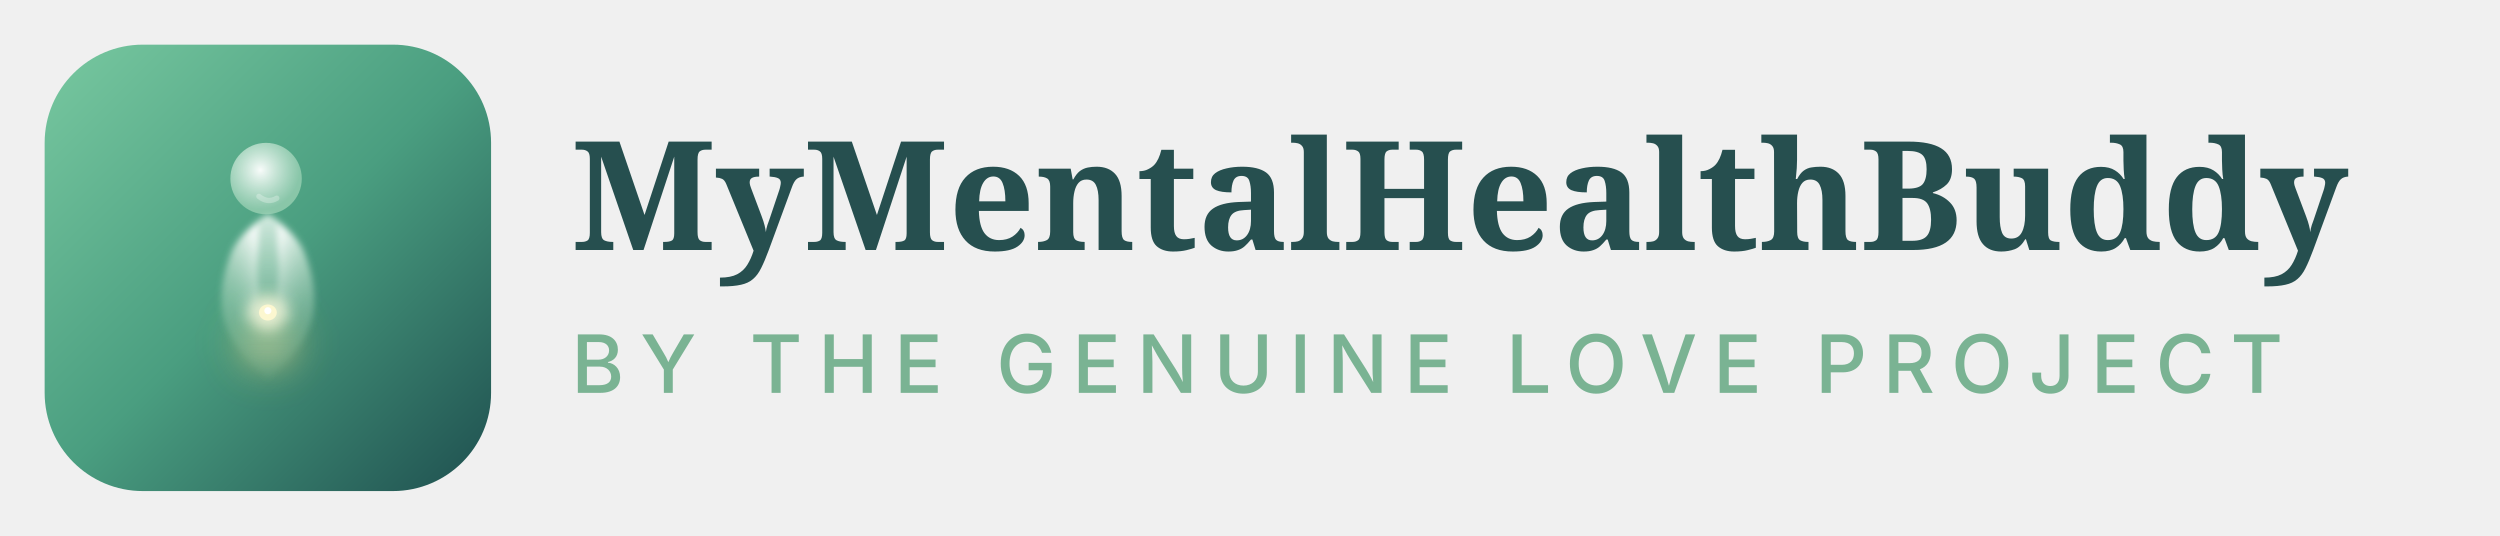
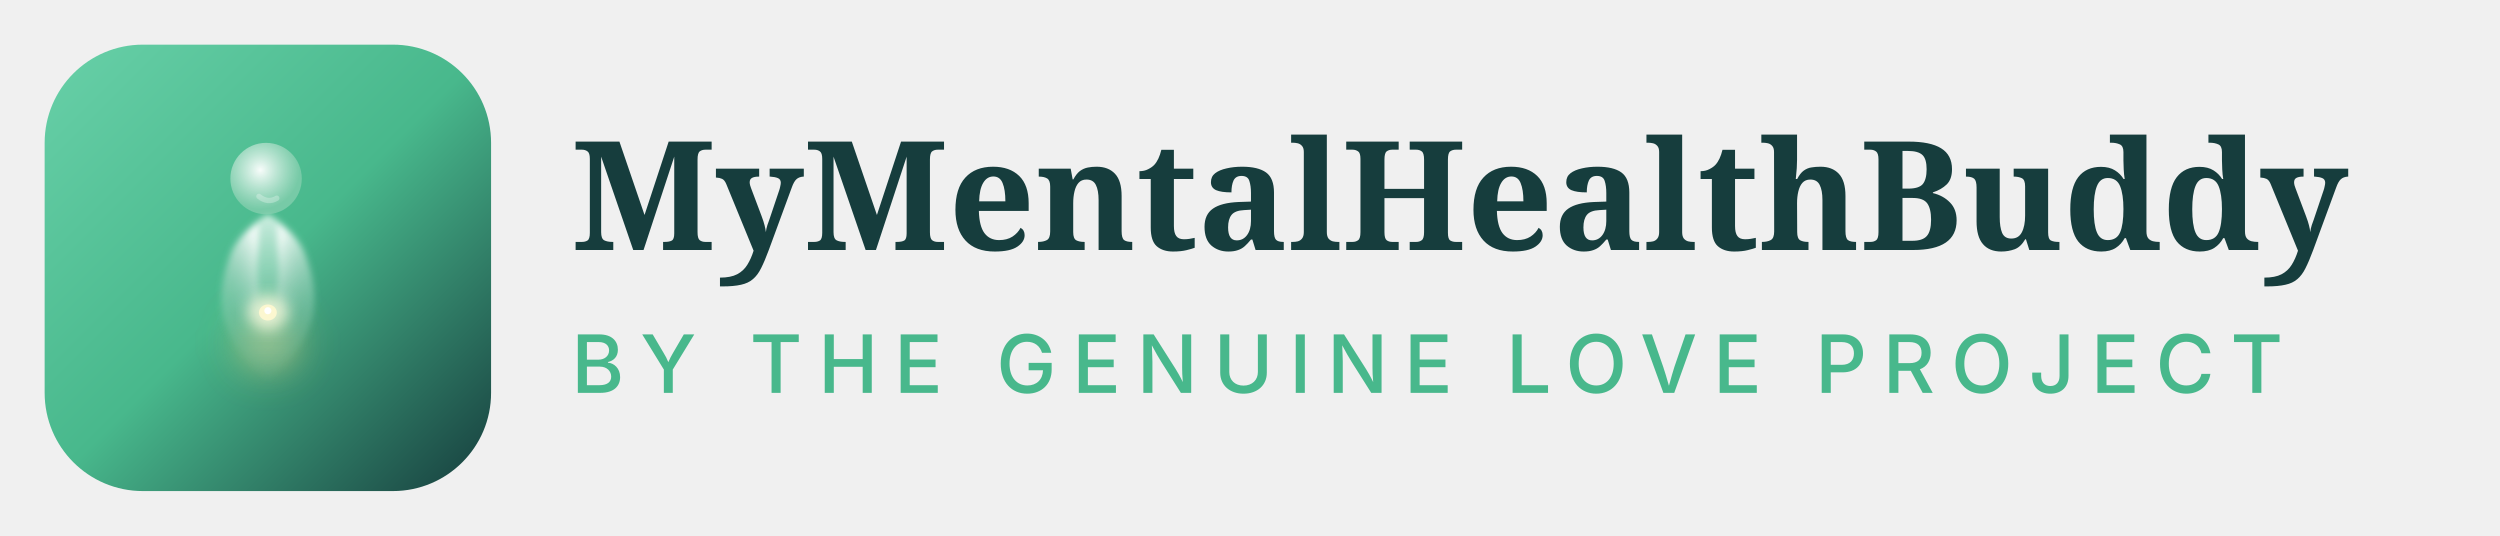
<svg xmlns="http://www.w3.org/2000/svg" viewBox="0 0 280 60" width="280" height="60">
  <defs>
    <linearGradient id="lbg" x1="0%" y1="0%" x2="100%" y2="100%">
-       <stop offset="0%" stop-color="#78c8a0" />
-       <stop offset="50%" stop-color="#4a9e80" />
-       <stop offset="100%" stop-color="#1e4f4f" />
+       <stop offset="0%" stop-color="#68d0a8" />
+       <stop offset="50%" stop-color="#48b88c" />
+       <stop offset="100%" stop-color="#163d3d" />
    </linearGradient>
    <radialGradient id="lglow" cx="50%" cy="62%" r="20%">
      <stop offset="0%" stop-color="#ffffff" stop-opacity="0.95" />
-       <stop offset="50%" stop-color="#ffd860" stop-opacity="0.45" />
-       <stop offset="100%" stop-color="#d4a843" stop-opacity="0" />
+       <stop offset="50%" stop-color="#ffd860" stop-opacity="0.48" />
+       <stop offset="100%" stop-color="#dab24c" stop-opacity="0" />
    </radialGradient>
    <linearGradient id="lbody" x1="50%" y1="0%" x2="50%" y2="100%">
-       <stop offset="0%" stop-color="#e8f6ee" stop-opacity="0.88" />
-       <stop offset="50%" stop-color="#b0d8c0" stop-opacity="0.50" />
-       <stop offset="100%" stop-color="#78b898" stop-opacity="0.15" />
+       <stop offset="0%" stop-color="#e0f6ec" stop-opacity="0.88" />
+       <stop offset="50%" stop-color="#a0d8c0" stop-opacity="0.50" />
+       <stop offset="100%" stop-color="#60b090" stop-opacity="0.15" />
    </linearGradient>
    <linearGradient id="lal" x1="80%" y1="10%" x2="20%" y2="90%">
      <stop offset="0%" stop-color="#ffffff" stop-opacity="0.76" />
-       <stop offset="100%" stop-color="#78b898" stop-opacity="0.12" />
+       <stop offset="100%" stop-color="#60b090" stop-opacity="0.12" />
    </linearGradient>
    <linearGradient id="lar" x1="20%" y1="10%" x2="80%" y2="90%">
      <stop offset="0%" stop-color="#ffffff" stop-opacity="0.72" />
-       <stop offset="100%" stop-color="#78b898" stop-opacity="0.10" />
+       <stop offset="100%" stop-color="#60b090" stop-opacity="0.10" />
    </linearGradient>
    <radialGradient id="lh" cx="42%" cy="38%" r="55%">
      <stop offset="0%" stop-color="#ffffff" stop-opacity="0.96" />
-       <stop offset="100%" stop-color="#a0d4b8" stop-opacity="0.72" />
+       <stop offset="100%" stop-color="#88d0b0" stop-opacity="0.72" />
    </radialGradient>
    <filter id="ls" x="-8%" y="-8%" width="116%" height="116%">
      <feGaussianBlur in="SourceGraphic" stdDeviation="0.35" />
    </filter>
    <filter id="lg" x="-50%" y="-50%" width="200%" height="200%">
      <feGaussianBlur in="SourceGraphic" stdDeviation="2" />
    </filter>
    <filter id="lc" x="-30%" y="-30%" width="160%" height="160%">
      <feGaussianBlur in="SourceGraphic" stdDeviation="0.8" />
    </filter>
  </defs>
  <g transform="translate(5, 5)">
    <rect width="50" height="50" rx="11" fill="url(#lbg)" />
    <ellipse cx="25" cy="31" rx="11" ry="10" fill="url(#lglow)" filter="url(#lg)" />
    <g filter="url(#ls)">
      <path d="M25,19 C24,19.5 22,21 21,23 C20,25.5 19.5,28 20,30.5 C20.5,32.5 21.5,34 23,35.5 C24,36.5 24.8,37 25,37.5 C25.2,37 26,36.5 27,35.5 C28.5,34 29.5,32.5 30,30.5 C30.5,28 30,25.5 29,23 C28,21 26,19.5 25,19Z" fill="url(#lbody)" />
      <path d="M24,20 C23,20.5 21.5,22 20.8,24 C20,26 20,28 20.5,29.5 C21,31 22,31.5 22.8,31 C23.5,30.5 24,29.5 24,28.5 C24,27.5 23.8,26.5 23.8,25 C23.8,24 24,22 24,20Z" fill="url(#lal)" />
      <path d="M26,20 C27,20.5 28.5,22 29.2,24 C30,26 30,28 29.5,29.5 C29,31 28,31.5 27.2,31 C26.5,30.5 26,29.5 26,28.5 C26,27.5 26.2,26.5 26.2,25 C26.2,24 26,22 26,20Z" fill="url(#lar)" />
    </g>
    <circle cx="24.8" cy="15" r="4" fill="url(#lh)" />
    <path d="M24,17 Q25,17.8 26,17.2" fill="none" stroke="rgba(255,255,255,0.28)" stroke-width="0.6" stroke-linecap="round" />
    <ellipse cx="25" cy="30" rx="2.2" ry="2" fill="#fffbe0" opacity="0.78" filter="url(#lc)" />
    <ellipse cx="25" cy="30" rx="1" ry="0.9" fill="#fff8d0" opacity="0.90" />
    <circle cx="25" cy="29.8" r="0.4" fill="#ffffff" opacity="0.95" />
  </g>
-   <text x="64" y="28" font-family="'Playfair Display', Georgia, serif" font-size="17" font-weight="700" fill="#264f4f">MyMentalHealthBuddy</text>
-   <text x="64" y="44" font-family="'Inter', sans-serif" font-size="9" font-weight="500" fill="#7ab393" letter-spacing="1.8">BY THE GENUINE LOVE PROJECT</text>
+   <text x="64" y="28" font-family="'Playfair Display', Georgia, serif" font-size="17" font-weight="700" fill="#163d3d">MyMentalHealthBuddy</text>
+   <text x="64" y="44" font-family="'Inter', sans-serif" font-size="9" font-weight="500" fill="#48b88c" letter-spacing="1.8">BY THE GENUINE LOVE PROJECT</text>
</svg>
